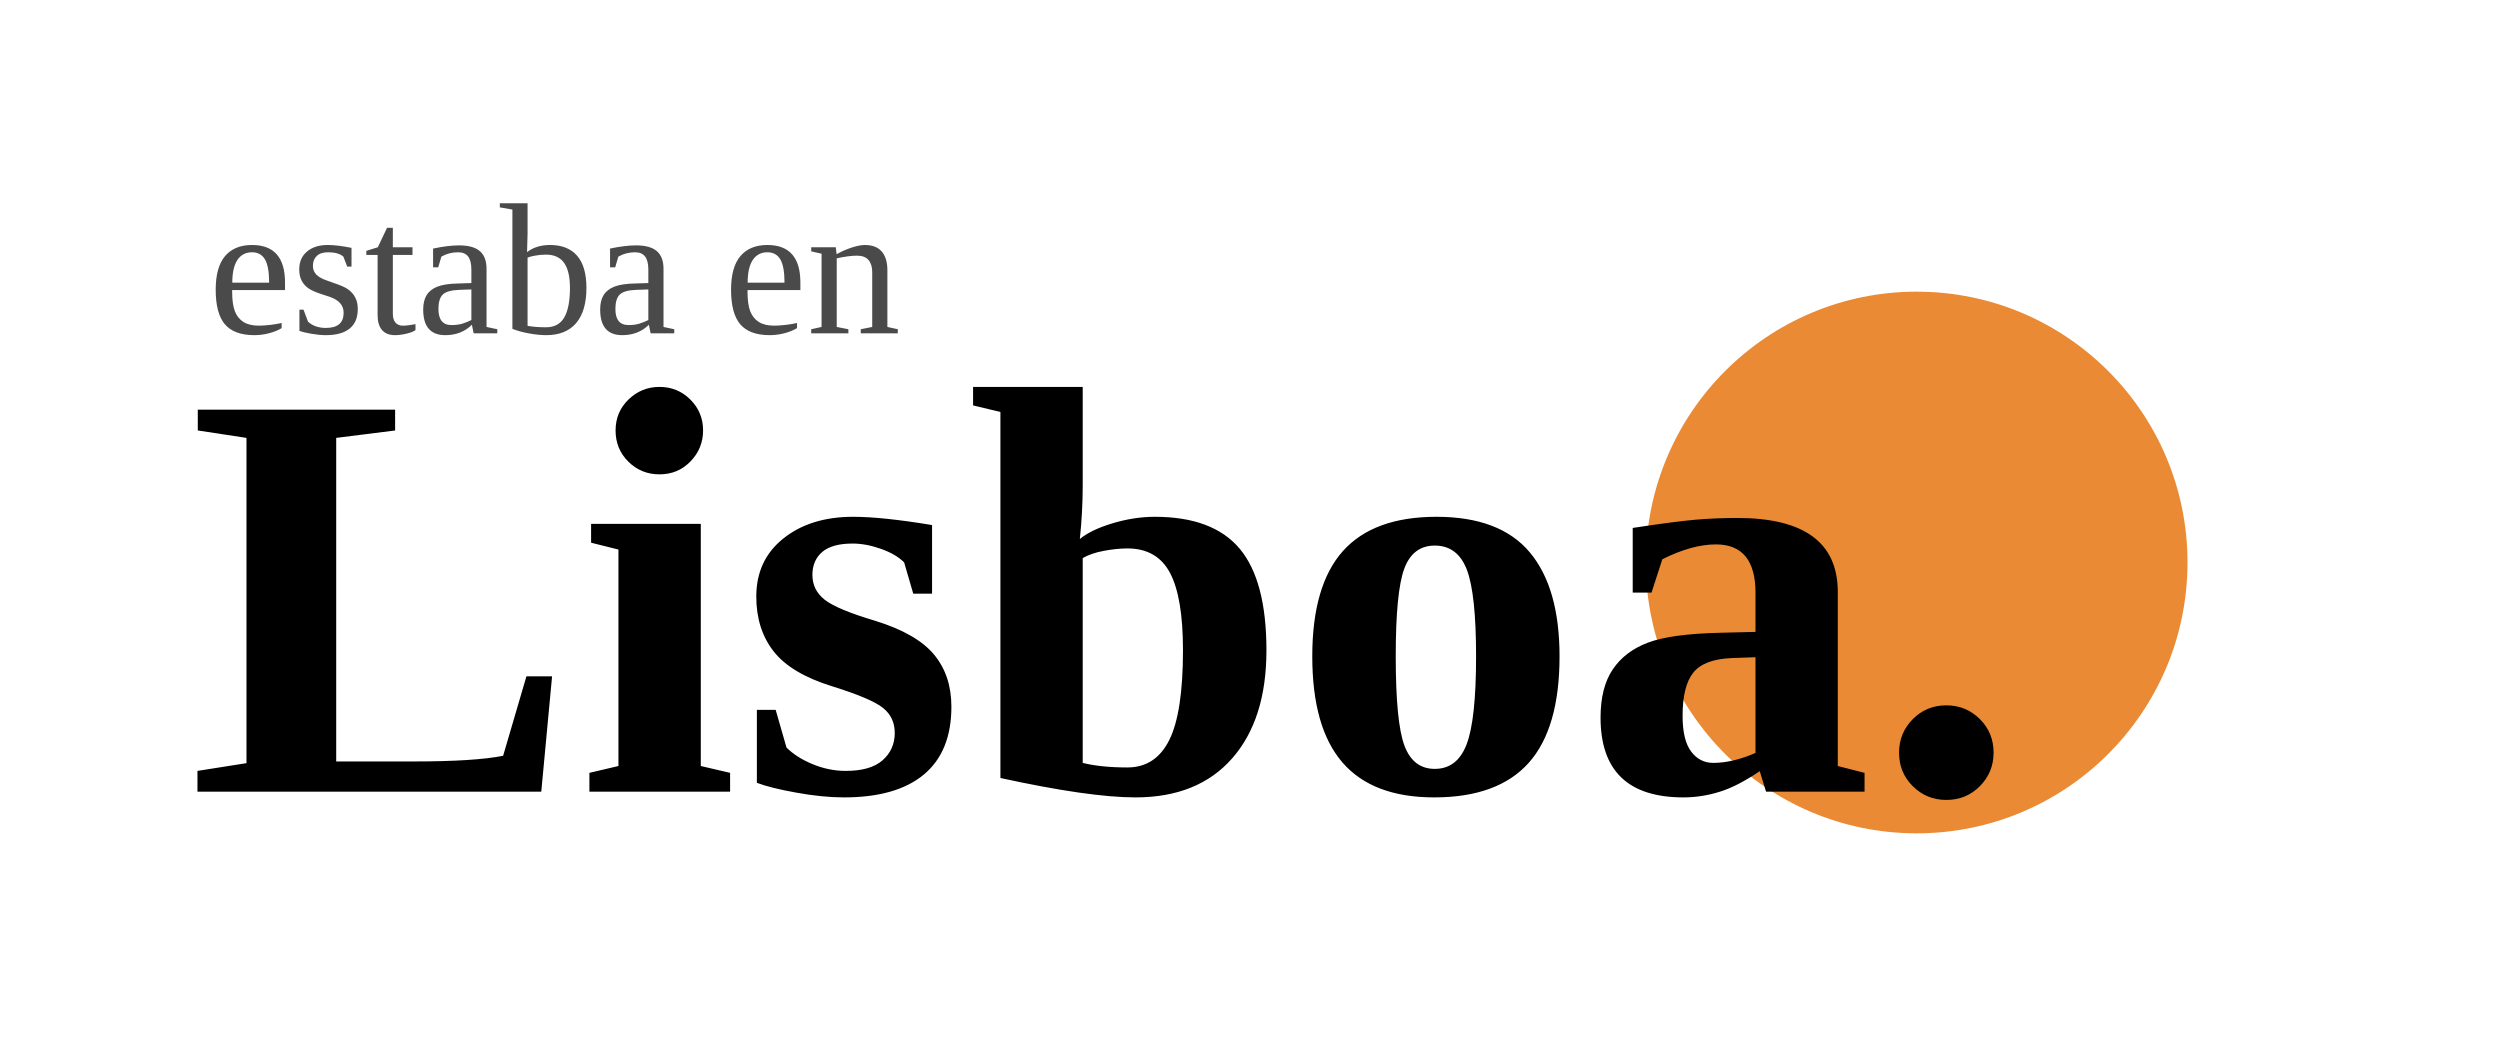
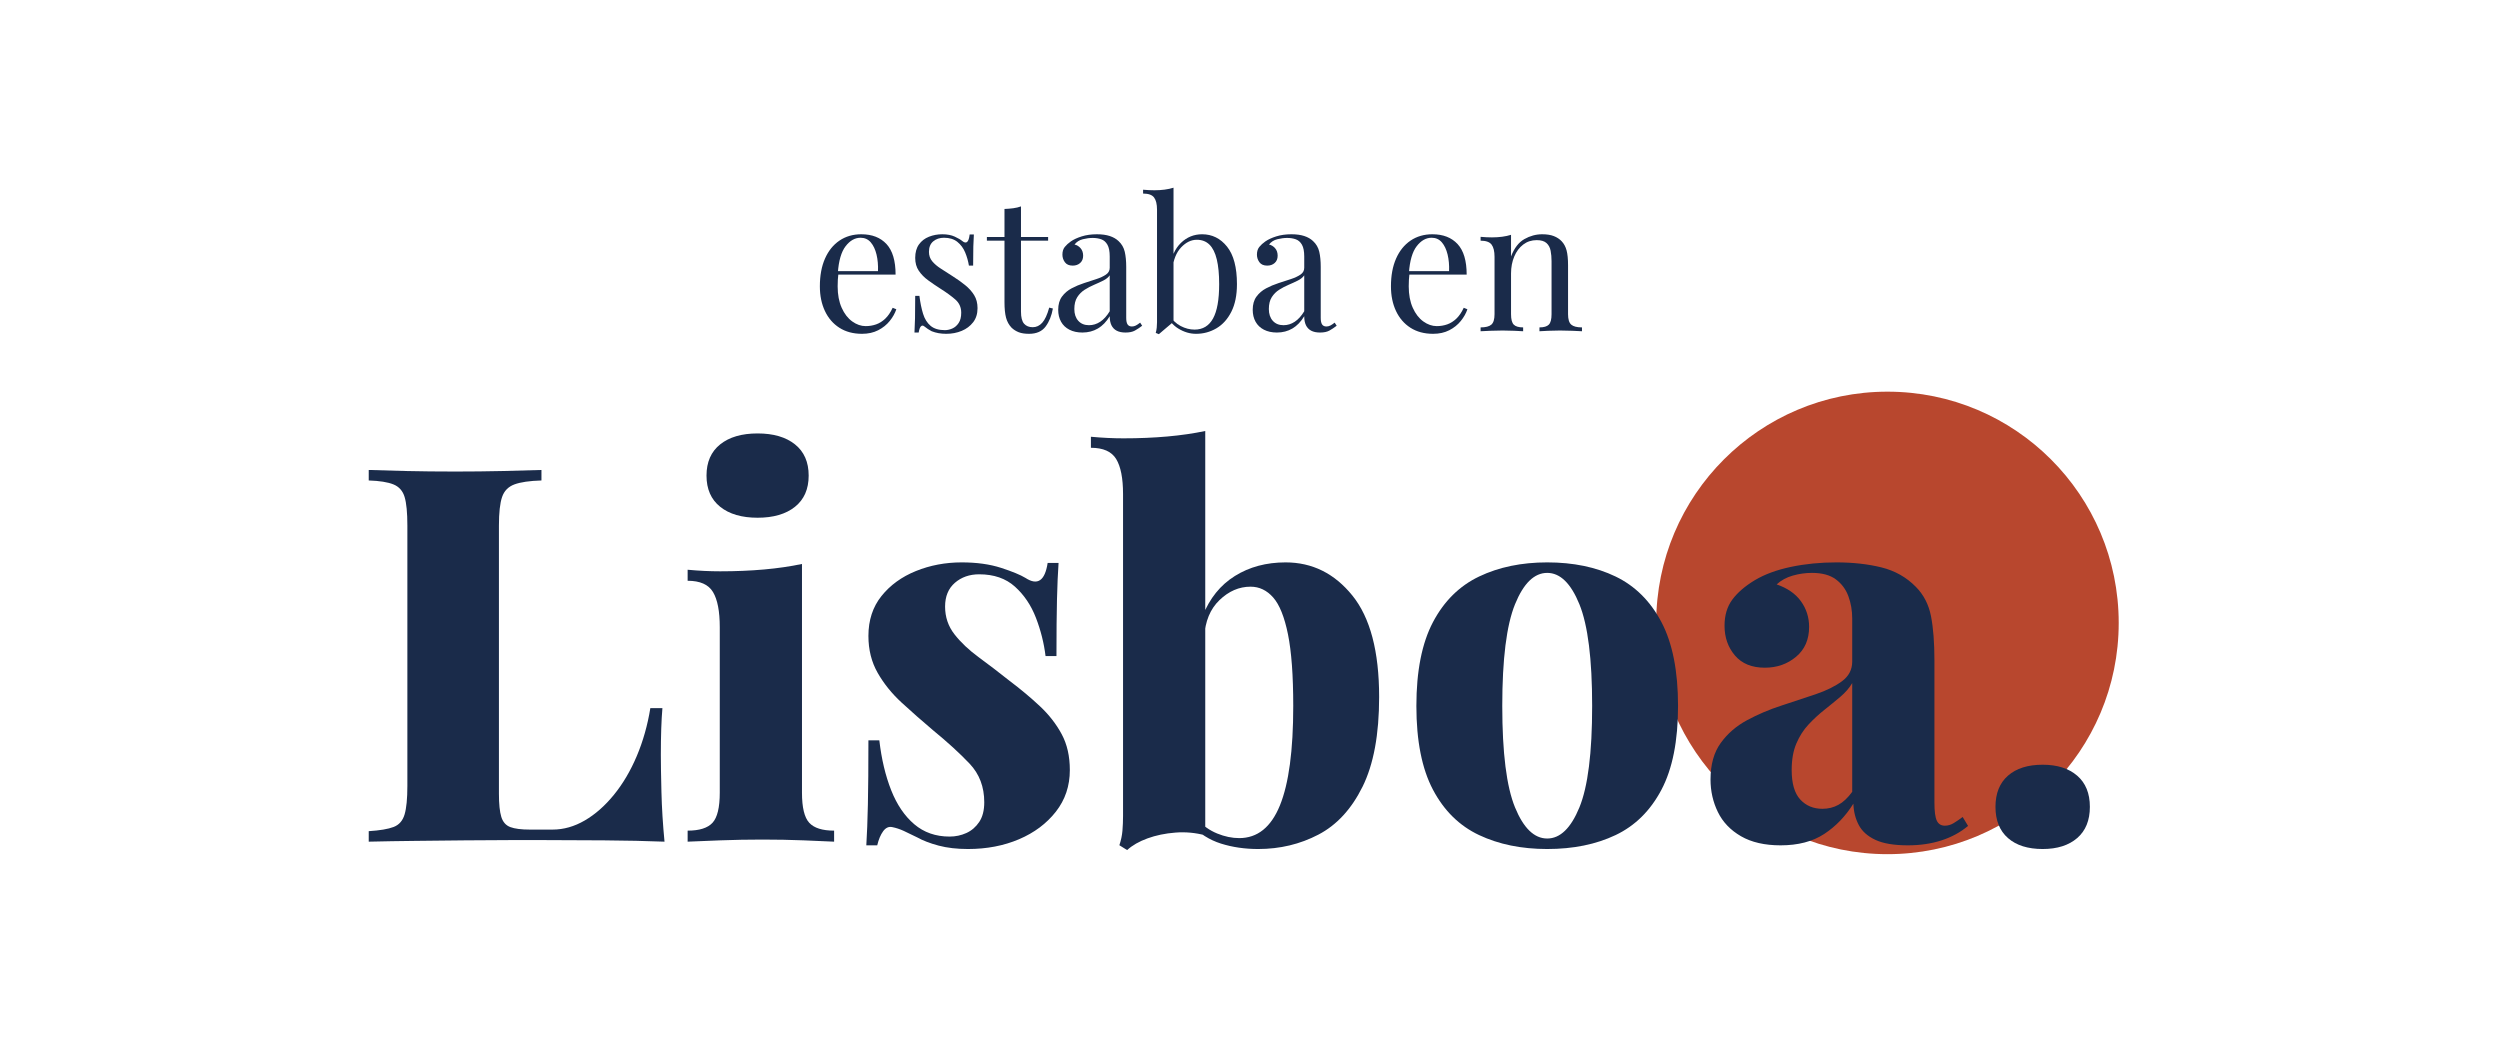
- <svg xmlns="http://www.w3.org/2000/svg" width="600" height="250" viewBox="0 0 600 250">
-   <style>
-     .texto {
-       font-family: 'Bodoni MT', 'Didot', 'Times New Roman', serif;
-     }
-     .titulo {
-       font-size: 140px;
-       font-weight: bold;
-       fill: #000000;
-     }
-     .subtitulo {
-       font-size: 45px;
-       fill: #4a4a4a;
-     }
-     .circulo {
-       fill: #ea8a34;
-     }
-   </style>
-   <text x="50" y="80" class="texto subtitulo">estaba en</text>
-   <circle cx="460" cy="135" r="65" class="circulo" />
-   <text x="45" y="190" class="texto titulo">Lisboa.</text>
+ <svg xmlns="http://www.w3.org/2000/svg" width="1200" height="500" viewBox="0 0 1200 500" role="img" aria-label="Estaba en Lisboa">
+   <circle cx="905.98" cy="299" r="111" fill="#B8472E" />
+   <path d="M272 529Q360 529 409.5 475.5Q459 422 459 309H106L105 328H363Q365 377 355.0 418.5Q345 460 323.5 485.0Q302 510 268 510Q222 510 186.5 464.0Q151 418 144 318L147 314Q145 299 144.0 281.0Q143 263 143 245Q143 177 165.0 128.0Q187 79 222.5 53.5Q258 28 296 28Q326 28 353.0 37.5Q380 47 403.0 69.0Q426 91 443 128L463 120Q452 87 427.0 56.0Q402 25 364.0 5.5Q326 -14 276 -14Q204 -14 152.5 19.0Q101 52 73.5 110.5Q46 169 46 245Q46 333 74.0 396.5Q102 460 153.0 494.5Q204 529 272 529Z" fill="#1A2B4A" transform="translate(389.489 159.000) scale(0.088 -0.088)" />
+   <path d="M208 529Q248 529 276.0 516.0Q304 503 317 492Q350 465 357 528H380Q378 500 377.0 461.5Q376 423 376 358H353Q347 395 332.5 430.0Q318 465 290.0 487.5Q262 510 217 510Q182 510 158.5 490.5Q135 471 135 433Q135 403 153.0 381.5Q171 360 200.0 341.5Q229 323 263 301Q301 277 332.0 252.0Q363 227 381.5 197.0Q400 167 400 126Q400 80 376.0 49.0Q352 18 313.5 2.0Q275 -14 229 -14Q207 -14 187.5 -10.5Q168 -7 150 0Q140 5 129.5 12.0Q119 19 109 27Q99 35 91.0 26.5Q83 18 79 -7H56Q58 25 59.0 71.0Q60 117 60 193H83Q90 137 103.0 95.0Q116 53 144.0 29.5Q172 6 222 6Q242 6 262.5 15.0Q283 24 297.0 45.0Q311 66 311 101Q311 145 279.0 173.0Q247 201 198 232Q162 255 130.5 278.0Q99 301 79.5 330.0Q60 359 60 400Q60 445 80.5 473.5Q101 502 135.0 515.5Q169 529 208 529Z" fill="#1A2B4A" transform="translate(434.017 159.000) scale(0.088 -0.088)" />
+   <path d="M190 681V514H338V494H190V107Q190 60 207.0 41.0Q224 22 254 22Q284 22 306.0 46.5Q328 71 344 129L364 124Q354 66 324.5 26.0Q295 -14 234 -14Q200 -14 178.0 -5.5Q156 3 139 19Q117 42 108.5 74.0Q100 106 100 159V494H4V514H100V667Q125 668 148.0 671.0Q171 674 190 681Z" fill="#1A2B4A" transform="translate(473.353 159.000) scale(0.088 -0.088)" />
+   <path d="M171 -7Q130 -7 100.0 8.5Q70 24 54.5 52.0Q39 80 39 117Q39 161 59.5 189.0Q80 217 112.0 234.0Q144 251 179.5 262.5Q215 274 247.0 284.5Q279 295 299.5 309.0Q320 323 320 346V408Q320 450 307.5 472.0Q295 494 274.0 501.5Q253 509 227 509Q202 509 173.5 502.0Q145 495 128 473Q147 469 161.0 453.0Q175 437 175 412Q175 387 159.0 372.5Q143 358 118 358Q89 358 75.5 376.5Q62 395 62 418Q62 444 75.0 460.0Q88 476 108 490Q131 506 167.5 517.5Q204 529 250 529Q291 529 320.0 519.5Q349 510 368 492Q394 468 402.0 433.5Q410 399 410 351V73Q410 48 417.5 37.0Q425 26 441 26Q452 26 462.0 31.0Q472 36 486 47L497 30Q476 14 457.0 3.5Q438 -7 406 -7Q377 -7 358.0 3.0Q339 13 329.5 32.5Q320 52 320 82Q293 37 255.5 15.0Q218 -7 171 -7ZM207 33Q240 33 268.5 52.0Q297 71 320 109V305Q308 288 285.0 276.5Q262 265 235.0 253.5Q208 242 183.5 226.5Q159 211 143.0 186.0Q127 161 127 121Q127 81 148.5 57.0Q170 33 207 33Z" fill="#1A2B4A" transform="translate(504.505 159.000) scale(0.088 -0.088)" />
+   <path d="M326 529Q408 529 462.0 461.5Q516 394 516 257Q516 167 485.5 106.5Q455 46 404.0 16.0Q353 -14 293 -14Q243 -14 196.5 14.5Q150 43 127 99L147 88Q172 48 209.0 28.5Q246 9 285 9Q352 9 385.5 69.5Q419 130 419 257Q419 338 406.0 392.0Q393 446 366.0 472.5Q339 499 297 499Q251 499 211.5 457.5Q172 416 163 336L151 350Q162 435 210.5 482.0Q259 529 326 529ZM170 783V52Q157 41 143.5 29.5Q130 18 117.0 7.0Q104 -4 90 -16L73 -9Q77 5 78.5 19.5Q80 34 80 49V663Q80 708 64.0 729.5Q48 751 4 751V772Q36 769 66 769Q95 769 121.5 772.5Q148 776 170 783Z" fill="#1A2B4A" transform="translate(548.329 159.000) scale(0.088 -0.088)" />
+   <path d="M171 -7Q130 -7 100.0 8.5Q70 24 54.5 52.0Q39 80 39 117Q39 161 59.5 189.0Q80 217 112.0 234.0Q144 251 179.5 262.5Q215 274 247.0 284.5Q279 295 299.5 309.0Q320 323 320 346V408Q320 450 307.5 472.0Q295 494 274.0 501.5Q253 509 227 509Q202 509 173.5 502.0Q145 495 128 473Q147 469 161.0 453.0Q175 437 175 412Q175 387 159.0 372.5Q143 358 118 358Q89 358 75.5 376.5Q62 395 62 418Q62 444 75.0 460.0Q88 476 108 490Q131 506 167.5 517.5Q204 529 250 529Q291 529 320.0 519.5Q349 510 368 492Q394 468 402.0 433.5Q410 399 410 351V73Q410 48 417.5 37.0Q425 26 441 26Q452 26 462.0 31.0Q472 36 486 47L497 30Q476 14 457.0 3.5Q438 -7 406 -7Q377 -7 358.0 3.0Q339 13 329.5 32.5Q320 52 320 82Q293 37 255.5 15.0Q218 -7 171 -7ZM207 33Q240 33 268.5 52.0Q297 71 320 109V305Q308 288 285.0 276.5Q262 265 235.0 253.5Q208 242 183.5 226.5Q159 211 143.0 186.0Q127 161 127 121Q127 81 148.5 57.0Q170 33 207 33Z" fill="#1A2B4A" transform="translate(597.873 159.000) scale(0.088 -0.088)" />
+   <path d="M272 529Q360 529 409.5 475.5Q459 422 459 309H106L105 328H363Q365 377 355.0 418.5Q345 460 323.5 485.0Q302 510 268 510Q222 510 186.5 464.0Q151 418 144 318L147 314Q145 299 144.0 281.0Q143 263 143 245Q143 177 165.0 128.0Q187 79 222.5 53.5Q258 28 296 28Q326 28 353.0 37.5Q380 47 403.0 69.0Q426 91 443 128L463 120Q452 87 427.0 56.0Q402 25 364.0 5.5Q326 -14 276 -14Q204 -14 152.5 19.0Q101 52 73.5 110.5Q46 169 46 245Q46 333 74.0 396.5Q102 460 153.0 494.5Q204 529 272 529Z" fill="#1A2B4A" transform="translate(663.609 159.000) scale(0.088 -0.088)" />
+   <path d="M365 529Q403 529 428.5 519.0Q454 509 471 491Q490 471 498.0 441.0Q506 411 506 360V93Q506 51 523.5 36.0Q541 21 582 21V0Q565 1 530.0 2.5Q495 4 462 4Q429 4 397.5 2.5Q366 1 350 0V21Q386 21 401.0 36.0Q416 51 416 93V382Q416 413 411.0 439.0Q406 465 388.5 481.0Q371 497 335 497Q293 497 261.5 473.0Q230 449 212.5 407.5Q195 366 195 315V93Q195 51 210.0 36.0Q225 21 261 21V0Q245 1 213.5 2.5Q182 4 149 4Q116 4 81.0 2.5Q46 1 29 0V21Q70 21 87.5 36.0Q105 51 105 93V406Q105 451 89.0 472.5Q73 494 29 494V515Q61 512 91 512Q120 512 146.5 515.5Q173 519 195 526V408Q221 476 267.5 502.5Q314 529 365 529Z" fill="#1A2B4A" transform="translate(708.137 159.000) scale(0.088 -0.088)" />
+   <path d="M360.639 708V688Q326.639 687 309.139 680.5Q291.639 674 285.639 656.5Q279.639 639 279.639 602V91.2Q279.639 61.86 284.159 47.19Q288.679 32.52 301.369 27.76Q314.059 23 338.439 23H381.84Q413.3 23 443.17 40.4Q473.04 57.8 498.68 89.29Q524.32 120.78 542.2 163.069Q560.08 205.359 568.04 254.399H591.04Q588.04 219.699 588.04 165Q588.04 140.82 589.17 94.96Q590.3 49.1 595.04 0Q544.04 2 480.04 2.5Q416.04 3 366.04 3Q340.34 3 300.66 3.0Q260.98 3 214.69 2.5Q168.4 2 121.11 1.5Q73.82 1 31.64 0V20Q63.42 22 79.07 28.0Q94.72 34 99.98 52.0Q105.24 70 105.24 106V602Q105.24 639 99.98 656.5Q94.72 674 78.7 680.5Q62.68 687 31.64 688V708Q58.56 707 102.55 706.0Q146.54 705 196.64 705Q242.74 705 287.229 706.0Q331.719 707 360.639 708Z" fill="#1A2B4A" transform="translate(169.018 404.000) scale(0.252 -0.252)" />
+   <path d="M156.32 777.58Q201.56 777.58 227.589 756.73Q253.619 735.88 253.619 697.3Q253.619 658.72 227.589 637.87Q201.56 617.02 156.32 617.02Q111.08 617.02 85.05 637.87Q59.02 658.72 59.02 697.3Q59.02 735.88 85.05 756.73Q111.08 777.58 156.32 777.58ZM240.879 528.96V93.266Q240.879 51 254.679 36.0Q268.479 21 302.08 21V0Q283.032 1 244.376 2.5Q205.72 4 165.54 4Q125.734 4 84.757 2.5Q43.78 1 23.08 0V21Q56.68 21 70.48 36.0Q84.28 51 84.28 93.311V408.627Q84.28 453.96 71.396 475.46Q58.512 496.96 23.08 496.96V517.96Q55.08 514.96 85.08 514.96Q129.62 514.96 168.7 518.46Q207.78 521.96 240.879 528.96Z" fill="#1A2B4A" transform="translate(324.250 404.000) scale(0.252 -0.252)" />
+   <path d="M225.02 531.96Q267.98 531.96 300.05 521.55Q332.12 511.14 346.6 502.36Q381.08 479.8 388.82 530.96H409.6Q407.6 502.22 406.6 461.5Q405.6 420.78 405.6 353.56H384.82Q380.3 390.56 366.54 426.3Q352.78 462.04 326.63 485.65Q300.479 509.26 258.439 509.26Q230.839 509.26 212.149 493.09Q193.459 476.92 193.459 447.8Q193.459 417.8 211.459 394.82Q229.459 371.84 257.719 351.12Q285.979 330.4 315.539 306.92Q348.359 282.18 374.179 257.92Q400 233.66 415.54 204.77Q431.08 175.88 431.08 136.36Q431.08 91.1 404.49 57.14Q377.9 23.18 334.22 4.59Q290.54 -14 237.14 -14Q205.52 -14 181.21 -7.54Q156.9 -1.08 140.38 8.14Q125.94 15.36 114.7 20.51Q103.46 25.66 92.72 27.74Q82.72 29.82 75.46 19.84Q68.2 9.86 64.2 -7H43.42Q45.42 25 46.42 71.0Q47.42 117 47.42 193H68.2Q74.46 139.22 90.79 97.96Q107.12 56.7 134.75 33.2Q162.38 9.7 202.02 9.7Q219.06 9.7 234.01 16.48Q248.96 23.26 258.521 37.6Q268.081 51.94 268.081 75.1Q268.081 119.1 240.151 148.58Q212.22 178.06 169.88 212.76Q138.32 239.46 110.52 265.05Q82.72 290.64 65.07 321.49Q47.42 352.34 47.42 391.86Q47.42 436.86 72.36 467.95Q97.3 499.04 137.96 515.5Q178.62 531.96 225.02 531.96Z" fill="#1A2B4A" transform="translate(404.890 404.000) scale(0.252 -0.252)" />
+   <path d="M377.059 531.96Q453.139 531.96 504.179 468.9Q555.219 405.84 555.219 275.5Q555.219 168.48 523.609 104.65Q492 40.82 439.52 13.41Q387.04 -14 324.82 -14Q286.659 -14 253.849 -3.63Q221.039 6.74 195.819 33.141L209.159 42.121Q225.279 24.32 246.74 15.55Q268.2 6.78 288.7 6.78Q340.9 6.78 366.26 69.13Q391.62 131.48 391.62 258.48Q391.62 345.4 381.58 394.96Q371.54 444.52 353.42 465.1Q335.3 485.68 310.32 485.68Q277.64 485.68 251.089 460.09Q224.539 434.5 222.199 390.019L219.079 429.919Q238.959 480.139 280.429 506.05Q321.899 531.96 377.059 531.96ZM224.019 782.26V12.041Q196.219 19.54 167.18 17.29Q138.14 15.04 114.04 6.26Q89.94 -2.52 75.2 -16L60.42 -6.78Q65.16 7.22 66.29 20.98Q67.42 34.74 67.42 49V662.26Q67.42 707.26 54.38 728.76Q41.34 750.26 6.22 750.26V771.26Q38.22 768.26 68.22 768.26Q112.76 768.26 151.84 771.76Q190.919 775.26 224.019 782.26Z" fill="#1A2B4A" transform="translate(522.070 404.000) scale(0.252 -0.252)" />
+   <path d="M284.36 531.96Q358.72 531.96 414.53 505.07Q470.34 478.18 501.95 418.18Q533.56 358.18 533.56 258.48Q533.56 158.78 501.95 98.91Q470.34 39.04 414.53 12.52Q358.72 -14 284.36 -14Q211 -14 154.69 12.52Q98.38 39.04 66.77 98.91Q35.16 158.78 35.16 258.48Q35.16 358.18 66.77 418.18Q98.38 478.18 154.69 505.07Q211 531.96 284.36 531.96ZM284.36 511.96Q247.34 511.96 223.049 452.22Q198.759 392.48 198.759 258.48Q198.759 124.48 223.049 65.24Q247.34 6 284.36 6Q321.38 6 345.67 65.24Q369.96 124.48 369.96 258.48Q369.96 392.48 345.67 452.22Q321.38 511.96 284.36 511.96Z" fill="#1A2B4A" transform="translate(671.002 404.000) scale(0.252 -0.252)" />
+   <path d="M159.9 -7Q114.46 -7 84.46 10.35Q54.46 27.7 40.44 56.44Q26.42 85.18 26.42 118.48Q26.42 161 45.81 187.89Q65.2 214.78 96.09 231.41Q126.98 248.04 161.37 259.17Q195.76 270.3 226.65 280.8Q257.54 291.3 276.93 305.67Q296.32 320.04 296.32 343.04V425.02Q296.32 447.78 289 467.56Q281.68 487.34 265.12 499.65Q248.56 511.96 219.6 511.96Q201.26 511.96 183.12 506.81Q164.98 501.66 152.42 490.02Q183.26 479.36 198.74 457.81Q214.219 436.26 214.219 409.04Q214.219 372.94 189.34 352.15Q164.46 331.36 129.84 331.36Q92.7 331.36 72.91 354.67Q53.12 377.98 53.12 411.34Q53.12 441.04 67.97 461.11Q82.82 481.18 110.96 498.14Q139.14 514.88 179.71 523.42Q220.28 531.96 266.28 531.96Q313.2 531.96 351.82 522.46Q390.439 512.96 417.579 485.34Q439.879 462.82 446.399 429.43Q452.919 396.04 452.919 345.08V74.48Q452.919 49.48 457.459 39.96Q462 30.44 472.82 30.44Q481.6 30.44 489.75 35.44Q497.9 40.44 506.72 47L516.98 30Q495.24 11.78 466.25 2.39Q437.26 -7 402.3 -7Q362.94 -7 340.61 3.37Q318.28 13.74 308.78 31.76Q299.28 49.78 298.54 72.38Q275.98 36.26 242.92 14.63Q209.86 -7 159.9 -7ZM239.56 62.6Q256.28 62.6 269.98 70.13Q283.68 77.66 296.32 94.94V302.04Q288.02 288 273.53 275.76Q259.04 263.52 243.14 250.91Q227.24 238.3 213.1 223.17Q198.959 208.04 189.989 187.11Q181.019 166.18 181.019 136.54Q181.019 98.02 197.339 80.31Q213.659 62.6 239.56 62.6Z" fill="#1A2B4A" transform="translate(814.390 404.000) scale(0.252 -0.252)" />
+   <path d="M137.1 146.56Q178.64 146.56 202.82 125.71Q227 104.86 227 66.28Q227 27.7 202.82 6.85Q178.64 -14 137.1 -14Q94.82 -14 71.01 6.85Q47.2 27.7 47.2 66.28Q47.2 104.86 71.01 125.71Q94.82 146.56 137.1 146.56Z" fill="#1A2B4A" transform="translate(945.934 404.000) scale(0.252 -0.252)" />
</svg>
